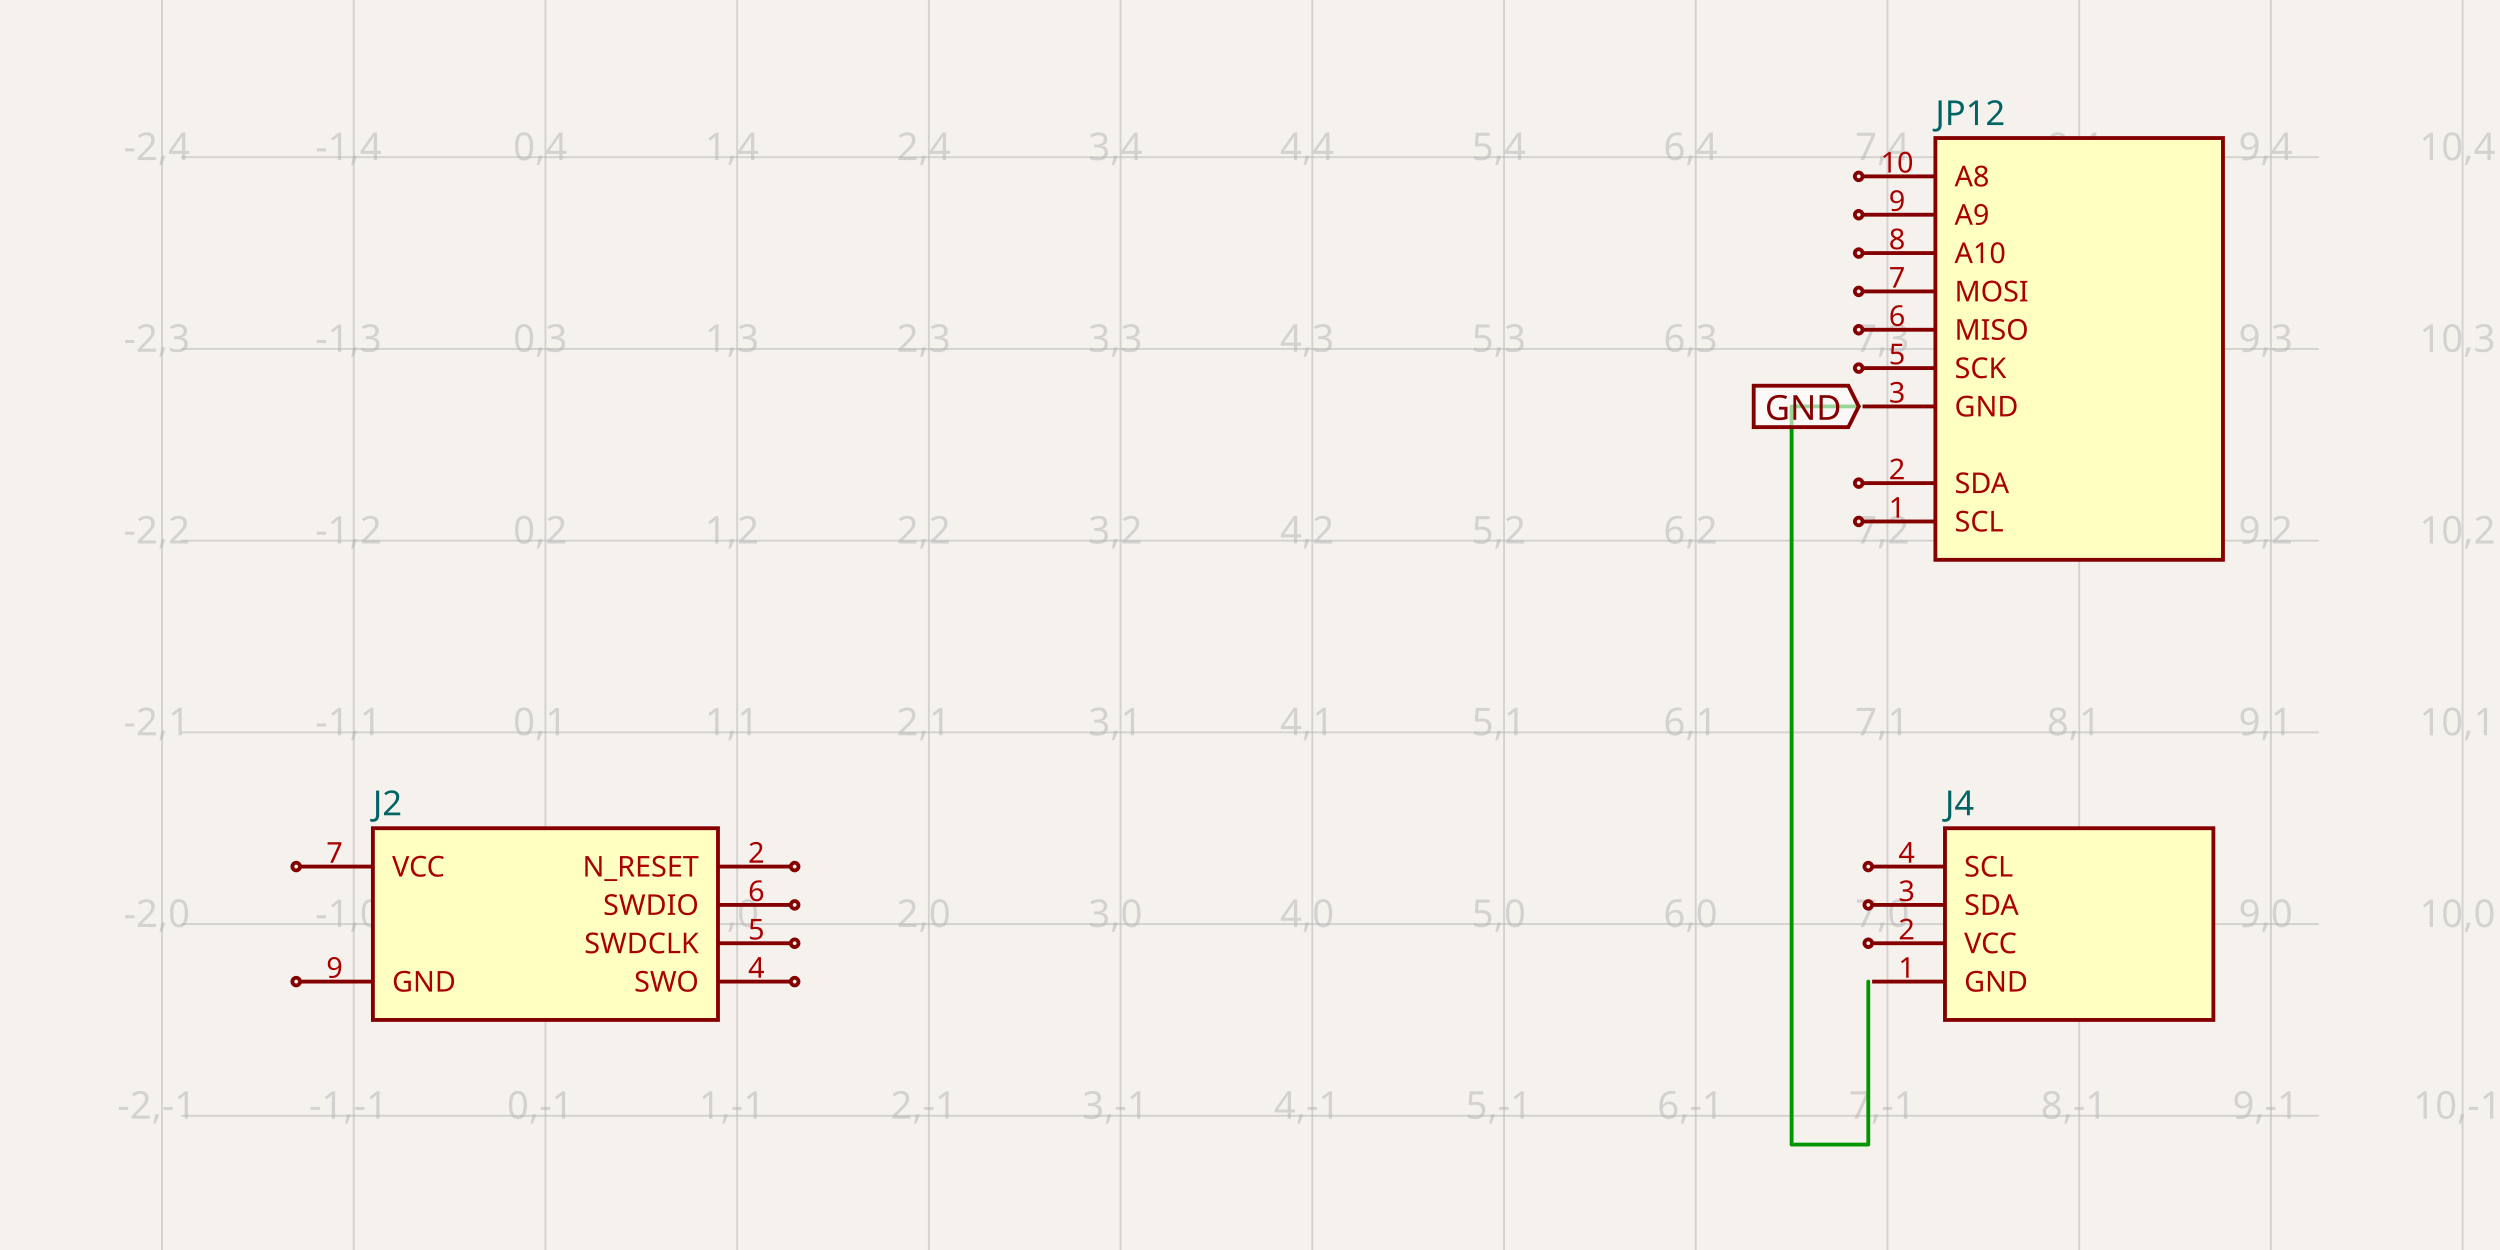
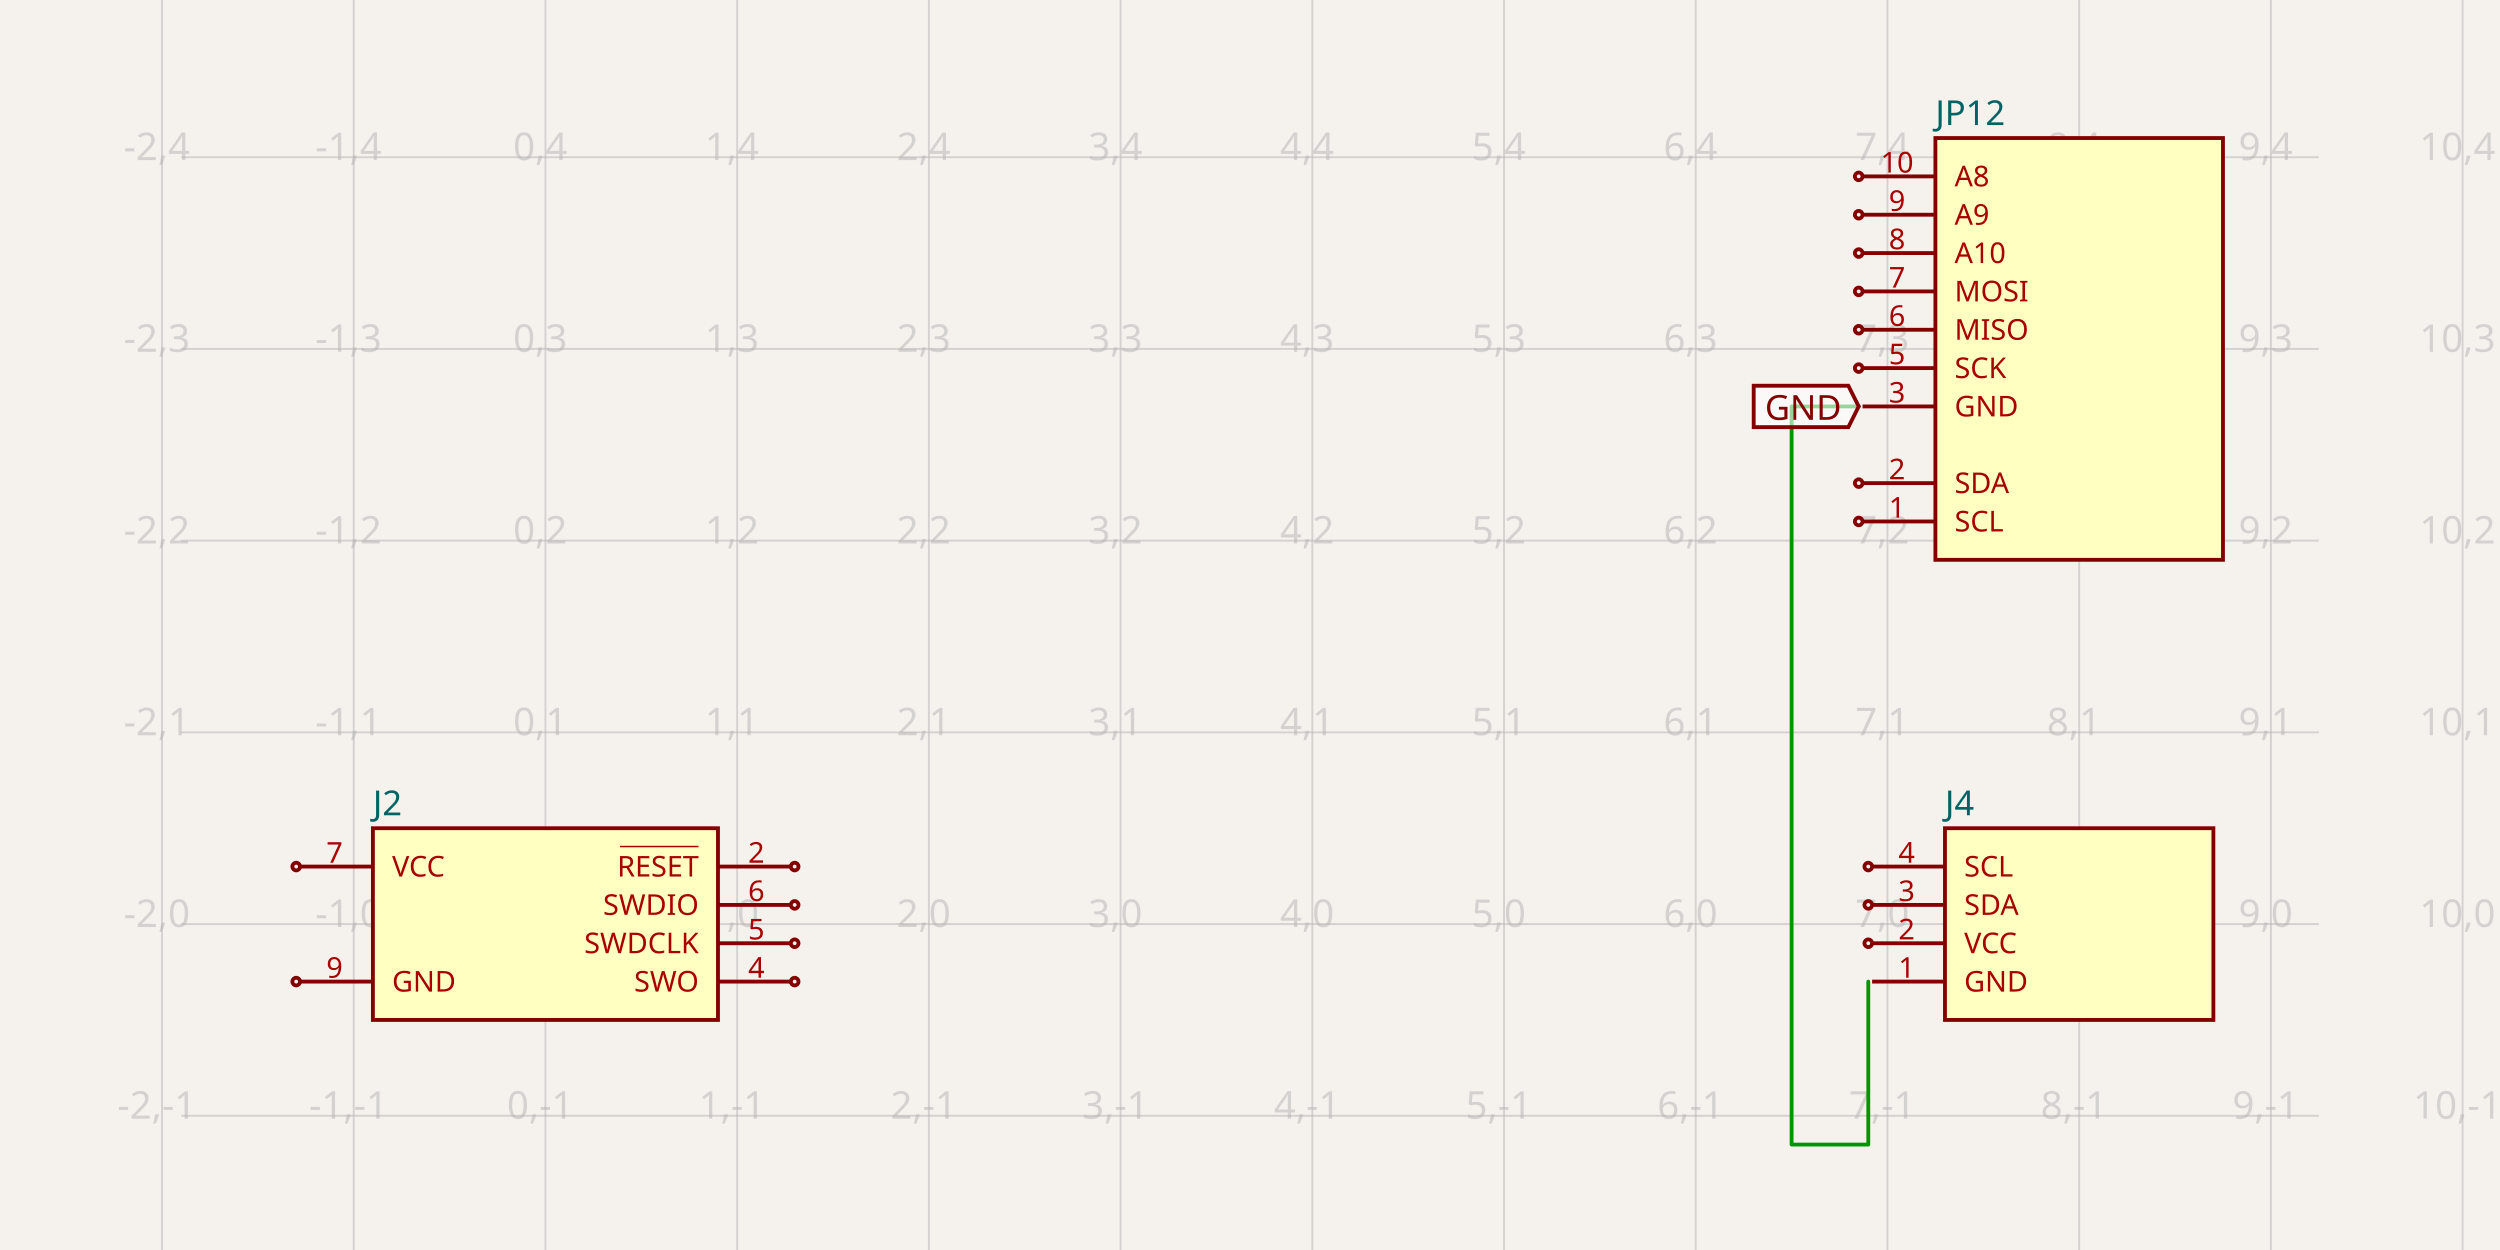
- <svg xmlns="http://www.w3.org/2000/svg" width="1200" height="600" style="background-color: rgb(245, 241, 237)" data-real-to-screen-transform="matrix(92.0245398773,0,0,-92.0245398773,261.8098159509,443.5582822086)" data-software-used-string="@tscircuit/core@0.0.528">
+ <svg xmlns="http://www.w3.org/2000/svg" width="1200" height="600" style="background-color: rgb(245, 241, 237)" data-real-to-screen-transform="matrix(92.0245398773,0,0,-92.0245398773,261.8098159509,443.5582822086)" data-software-used-string="@tscircuit/core@0.0.530">
  <style>
              .boundary { fill: rgb(245, 241, 237); }
              .schematic-boundary { fill: none; stroke: #fff; }
              .component { fill: none; stroke: rgb(132, 0, 0); }
              .chip { fill: rgb(255, 255, 194); stroke: rgb(132, 0, 0); }
              .component-pin { fill: none; stroke: rgb(132, 0, 0); }
              .trace:hover {
                filter: invert(1);
              }
              .trace:hover .trace-crossing-outline {
                opacity: 0;
              }
              .trace:hover .trace-junction {
                filter: invert(1);
              }
              .text { font-family: sans-serif; fill: rgb(0, 150, 0); }
              .pin-number { fill: rgb(169, 0, 0); }
              .port-label { fill: rgb(0, 100, 100); }
              .component-name { fill: rgb(0, 100, 100); }
            </style>
  <rect class="boundary" x="0" y="0" width="1200" height="600" />
  <g class="grid">
    <line x1="77.761" y1="600" x2="77.761" y2="1.4097167877480388e-11" stroke="rgb(181, 181, 181)" stroke-width="0.92" stroke-opacity="0.5" />
    <line x1="169.785" y1="600" x2="169.785" y2="1.4097167877480388e-11" stroke="rgb(181, 181, 181)" stroke-width="0.92" stroke-opacity="0.5" />
    <line x1="261.81" y1="600" x2="261.81" y2="1.4097167877480388e-11" stroke="rgb(181, 181, 181)" stroke-width="0.92" stroke-opacity="0.5" />
    <line x1="353.834" y1="600" x2="353.834" y2="1.4097167877480388e-11" stroke="rgb(181, 181, 181)" stroke-width="0.92" stroke-opacity="0.5" />
    <line x1="445.859" y1="600" x2="445.859" y2="1.4097167877480388e-11" stroke="rgb(181, 181, 181)" stroke-width="0.92" stroke-opacity="0.5" />
    <line x1="537.883" y1="600" x2="537.883" y2="1.4097167877480388e-11" stroke="rgb(181, 181, 181)" stroke-width="0.92" stroke-opacity="0.5" />
    <line x1="629.908" y1="600" x2="629.908" y2="1.4097167877480388e-11" stroke="rgb(181, 181, 181)" stroke-width="0.92" stroke-opacity="0.5" />
    <line x1="721.933" y1="600" x2="721.933" y2="1.4097167877480388e-11" stroke="rgb(181, 181, 181)" stroke-width="0.92" stroke-opacity="0.5" />
    <line x1="813.957" y1="600" x2="813.957" y2="1.4097167877480388e-11" stroke="rgb(181, 181, 181)" stroke-width="0.92" stroke-opacity="0.5" />
    <line x1="905.982" y1="600" x2="905.982" y2="1.4097167877480388e-11" stroke="rgb(181, 181, 181)" stroke-width="0.92" stroke-opacity="0.5" />
    <line x1="998.006" y1="600" x2="998.006" y2="1.4097167877480388e-11" stroke="rgb(181, 181, 181)" stroke-width="0.92" stroke-opacity="0.5" />
    <line x1="1090.031" y1="600" x2="1090.031" y2="1.4097167877480388e-11" stroke="rgb(181, 181, 181)" stroke-width="0.92" stroke-opacity="0.5" />
    <line x1="1182.055" y1="600" x2="1182.055" y2="1.4097167877480388e-11" stroke="rgb(181, 181, 181)" stroke-width="0.92" stroke-opacity="0.5" />
    <line x1="86.963" y1="627.607" x2="1113.037" y2="627.607" stroke="rgb(181, 181, 181)" stroke-width="0.92" stroke-opacity="0.5" />
    <line x1="86.963" y1="535.583" x2="1113.037" y2="535.583" stroke="rgb(181, 181, 181)" stroke-width="0.92" stroke-opacity="0.5" />
    <line x1="86.963" y1="443.558" x2="1113.037" y2="443.558" stroke="rgb(181, 181, 181)" stroke-width="0.92" stroke-opacity="0.5" />
    <line x1="86.963" y1="351.534" x2="1113.037" y2="351.534" stroke="rgb(181, 181, 181)" stroke-width="0.92" stroke-opacity="0.5" />
    <line x1="86.963" y1="259.509" x2="1113.037" y2="259.509" stroke="rgb(181, 181, 181)" stroke-width="0.92" stroke-opacity="0.5" />
    <line x1="86.963" y1="167.485" x2="1113.037" y2="167.485" stroke="rgb(181, 181, 181)" stroke-width="0.92" stroke-opacity="0.5" />
    <line x1="86.963" y1="75.46" x2="1113.037" y2="75.46" stroke="rgb(181, 181, 181)" stroke-width="0.92" stroke-opacity="0.5" />
    <line x1="86.963" y1="-16.564" x2="1113.037" y2="-16.564" stroke="rgb(181, 181, 181)" stroke-width="0.92" stroke-opacity="0.5" />
    <text x="75.261" y="622.607" fill="rgb(181, 181, 181)" font-size="18.405" fill-opacity="0.5" text-anchor="middle" dominant-baseline="middle" font-family="sans-serif">-2,-2</text>
    <text x="75.261" y="530.583" fill="rgb(181, 181, 181)" font-size="18.405" fill-opacity="0.5" text-anchor="middle" dominant-baseline="middle" font-family="sans-serif">-2,-1</text>
    <text x="75.261" y="438.558" fill="rgb(181, 181, 181)" font-size="18.405" fill-opacity="0.5" text-anchor="middle" dominant-baseline="middle" font-family="sans-serif">-2,0</text>
    <text x="75.261" y="346.534" fill="rgb(181, 181, 181)" font-size="18.405" fill-opacity="0.5" text-anchor="middle" dominant-baseline="middle" font-family="sans-serif">-2,1</text>
    <text x="75.261" y="254.509" fill="rgb(181, 181, 181)" font-size="18.405" fill-opacity="0.5" text-anchor="middle" dominant-baseline="middle" font-family="sans-serif">-2,2</text>
    <text x="75.261" y="162.485" fill="rgb(181, 181, 181)" font-size="18.405" fill-opacity="0.5" text-anchor="middle" dominant-baseline="middle" font-family="sans-serif">-2,3</text>
    <text x="75.261" y="70.46" fill="rgb(181, 181, 181)" font-size="18.405" fill-opacity="0.5" text-anchor="middle" dominant-baseline="middle" font-family="sans-serif">-2,4</text>
    <text x="75.261" y="-21.564" fill="rgb(181, 181, 181)" font-size="18.405" fill-opacity="0.5" text-anchor="middle" dominant-baseline="middle" font-family="sans-serif">-2,5</text>
    <text x="167.285" y="622.607" fill="rgb(181, 181, 181)" font-size="18.405" fill-opacity="0.5" text-anchor="middle" dominant-baseline="middle" font-family="sans-serif">-1,-2</text>
    <text x="167.285" y="530.583" fill="rgb(181, 181, 181)" font-size="18.405" fill-opacity="0.5" text-anchor="middle" dominant-baseline="middle" font-family="sans-serif">-1,-1</text>
    <text x="167.285" y="438.558" fill="rgb(181, 181, 181)" font-size="18.405" fill-opacity="0.5" text-anchor="middle" dominant-baseline="middle" font-family="sans-serif">-1,0</text>
    <text x="167.285" y="346.534" fill="rgb(181, 181, 181)" font-size="18.405" fill-opacity="0.5" text-anchor="middle" dominant-baseline="middle" font-family="sans-serif">-1,1</text>
    <text x="167.285" y="254.509" fill="rgb(181, 181, 181)" font-size="18.405" fill-opacity="0.5" text-anchor="middle" dominant-baseline="middle" font-family="sans-serif">-1,2</text>
    <text x="167.285" y="162.485" fill="rgb(181, 181, 181)" font-size="18.405" fill-opacity="0.5" text-anchor="middle" dominant-baseline="middle" font-family="sans-serif">-1,3</text>
    <text x="167.285" y="70.46" fill="rgb(181, 181, 181)" font-size="18.405" fill-opacity="0.5" text-anchor="middle" dominant-baseline="middle" font-family="sans-serif">-1,4</text>
    <text x="167.285" y="-21.564" fill="rgb(181, 181, 181)" font-size="18.405" fill-opacity="0.5" text-anchor="middle" dominant-baseline="middle" font-family="sans-serif">-1,5</text>
    <text x="259.31" y="622.607" fill="rgb(181, 181, 181)" font-size="18.405" fill-opacity="0.5" text-anchor="middle" dominant-baseline="middle" font-family="sans-serif">0,-2</text>
    <text x="259.31" y="530.583" fill="rgb(181, 181, 181)" font-size="18.405" fill-opacity="0.5" text-anchor="middle" dominant-baseline="middle" font-family="sans-serif">0,-1</text>
    <text x="259.31" y="438.558" fill="rgb(181, 181, 181)" font-size="18.405" fill-opacity="0.5" text-anchor="middle" dominant-baseline="middle" font-family="sans-serif">0,0</text>
    <text x="259.31" y="346.534" fill="rgb(181, 181, 181)" font-size="18.405" fill-opacity="0.5" text-anchor="middle" dominant-baseline="middle" font-family="sans-serif">0,1</text>
    <text x="259.31" y="254.509" fill="rgb(181, 181, 181)" font-size="18.405" fill-opacity="0.5" text-anchor="middle" dominant-baseline="middle" font-family="sans-serif">0,2</text>
    <text x="259.31" y="162.485" fill="rgb(181, 181, 181)" font-size="18.405" fill-opacity="0.5" text-anchor="middle" dominant-baseline="middle" font-family="sans-serif">0,3</text>
    <text x="259.31" y="70.46" fill="rgb(181, 181, 181)" font-size="18.405" fill-opacity="0.5" text-anchor="middle" dominant-baseline="middle" font-family="sans-serif">0,4</text>
    <text x="259.31" y="-21.564" fill="rgb(181, 181, 181)" font-size="18.405" fill-opacity="0.5" text-anchor="middle" dominant-baseline="middle" font-family="sans-serif">0,5</text>
    <text x="351.334" y="622.607" fill="rgb(181, 181, 181)" font-size="18.405" fill-opacity="0.5" text-anchor="middle" dominant-baseline="middle" font-family="sans-serif">1,-2</text>
    <text x="351.334" y="530.583" fill="rgb(181, 181, 181)" font-size="18.405" fill-opacity="0.5" text-anchor="middle" dominant-baseline="middle" font-family="sans-serif">1,-1</text>
    <text x="351.334" y="438.558" fill="rgb(181, 181, 181)" font-size="18.405" fill-opacity="0.5" text-anchor="middle" dominant-baseline="middle" font-family="sans-serif">1,0</text>
    <text x="351.334" y="346.534" fill="rgb(181, 181, 181)" font-size="18.405" fill-opacity="0.5" text-anchor="middle" dominant-baseline="middle" font-family="sans-serif">1,1</text>
    <text x="351.334" y="254.509" fill="rgb(181, 181, 181)" font-size="18.405" fill-opacity="0.5" text-anchor="middle" dominant-baseline="middle" font-family="sans-serif">1,2</text>
    <text x="351.334" y="162.485" fill="rgb(181, 181, 181)" font-size="18.405" fill-opacity="0.5" text-anchor="middle" dominant-baseline="middle" font-family="sans-serif">1,3</text>
    <text x="351.334" y="70.46" fill="rgb(181, 181, 181)" font-size="18.405" fill-opacity="0.5" text-anchor="middle" dominant-baseline="middle" font-family="sans-serif">1,4</text>
    <text x="351.334" y="-21.564" fill="rgb(181, 181, 181)" font-size="18.405" fill-opacity="0.5" text-anchor="middle" dominant-baseline="middle" font-family="sans-serif">1,5</text>
    <text x="443.359" y="622.607" fill="rgb(181, 181, 181)" font-size="18.405" fill-opacity="0.5" text-anchor="middle" dominant-baseline="middle" font-family="sans-serif">2,-2</text>
    <text x="443.359" y="530.583" fill="rgb(181, 181, 181)" font-size="18.405" fill-opacity="0.5" text-anchor="middle" dominant-baseline="middle" font-family="sans-serif">2,-1</text>
    <text x="443.359" y="438.558" fill="rgb(181, 181, 181)" font-size="18.405" fill-opacity="0.5" text-anchor="middle" dominant-baseline="middle" font-family="sans-serif">2,0</text>
    <text x="443.359" y="346.534" fill="rgb(181, 181, 181)" font-size="18.405" fill-opacity="0.5" text-anchor="middle" dominant-baseline="middle" font-family="sans-serif">2,1</text>
    <text x="443.359" y="254.509" fill="rgb(181, 181, 181)" font-size="18.405" fill-opacity="0.5" text-anchor="middle" dominant-baseline="middle" font-family="sans-serif">2,2</text>
    <text x="443.359" y="162.485" fill="rgb(181, 181, 181)" font-size="18.405" fill-opacity="0.5" text-anchor="middle" dominant-baseline="middle" font-family="sans-serif">2,3</text>
    <text x="443.359" y="70.46" fill="rgb(181, 181, 181)" font-size="18.405" fill-opacity="0.5" text-anchor="middle" dominant-baseline="middle" font-family="sans-serif">2,4</text>
    <text x="443.359" y="-21.564" fill="rgb(181, 181, 181)" font-size="18.405" fill-opacity="0.5" text-anchor="middle" dominant-baseline="middle" font-family="sans-serif">2,5</text>
    <text x="535.383" y="622.607" fill="rgb(181, 181, 181)" font-size="18.405" fill-opacity="0.5" text-anchor="middle" dominant-baseline="middle" font-family="sans-serif">3,-2</text>
    <text x="535.383" y="530.583" fill="rgb(181, 181, 181)" font-size="18.405" fill-opacity="0.5" text-anchor="middle" dominant-baseline="middle" font-family="sans-serif">3,-1</text>
    <text x="535.383" y="438.558" fill="rgb(181, 181, 181)" font-size="18.405" fill-opacity="0.5" text-anchor="middle" dominant-baseline="middle" font-family="sans-serif">3,0</text>
    <text x="535.383" y="346.534" fill="rgb(181, 181, 181)" font-size="18.405" fill-opacity="0.5" text-anchor="middle" dominant-baseline="middle" font-family="sans-serif">3,1</text>
    <text x="535.383" y="254.509" fill="rgb(181, 181, 181)" font-size="18.405" fill-opacity="0.5" text-anchor="middle" dominant-baseline="middle" font-family="sans-serif">3,2</text>
    <text x="535.383" y="162.485" fill="rgb(181, 181, 181)" font-size="18.405" fill-opacity="0.5" text-anchor="middle" dominant-baseline="middle" font-family="sans-serif">3,3</text>
    <text x="535.383" y="70.46" fill="rgb(181, 181, 181)" font-size="18.405" fill-opacity="0.5" text-anchor="middle" dominant-baseline="middle" font-family="sans-serif">3,4</text>
    <text x="535.383" y="-21.564" fill="rgb(181, 181, 181)" font-size="18.405" fill-opacity="0.5" text-anchor="middle" dominant-baseline="middle" font-family="sans-serif">3,5</text>
    <text x="627.408" y="622.607" fill="rgb(181, 181, 181)" font-size="18.405" fill-opacity="0.5" text-anchor="middle" dominant-baseline="middle" font-family="sans-serif">4,-2</text>
    <text x="627.408" y="530.583" fill="rgb(181, 181, 181)" font-size="18.405" fill-opacity="0.5" text-anchor="middle" dominant-baseline="middle" font-family="sans-serif">4,-1</text>
    <text x="627.408" y="438.558" fill="rgb(181, 181, 181)" font-size="18.405" fill-opacity="0.5" text-anchor="middle" dominant-baseline="middle" font-family="sans-serif">4,0</text>
    <text x="627.408" y="346.534" fill="rgb(181, 181, 181)" font-size="18.405" fill-opacity="0.5" text-anchor="middle" dominant-baseline="middle" font-family="sans-serif">4,1</text>
    <text x="627.408" y="254.509" fill="rgb(181, 181, 181)" font-size="18.405" fill-opacity="0.5" text-anchor="middle" dominant-baseline="middle" font-family="sans-serif">4,2</text>
    <text x="627.408" y="162.485" fill="rgb(181, 181, 181)" font-size="18.405" fill-opacity="0.5" text-anchor="middle" dominant-baseline="middle" font-family="sans-serif">4,3</text>
    <text x="627.408" y="70.46" fill="rgb(181, 181, 181)" font-size="18.405" fill-opacity="0.5" text-anchor="middle" dominant-baseline="middle" font-family="sans-serif">4,4</text>
    <text x="627.408" y="-21.564" fill="rgb(181, 181, 181)" font-size="18.405" fill-opacity="0.5" text-anchor="middle" dominant-baseline="middle" font-family="sans-serif">4,5</text>
    <text x="719.433" y="622.607" fill="rgb(181, 181, 181)" font-size="18.405" fill-opacity="0.5" text-anchor="middle" dominant-baseline="middle" font-family="sans-serif">5,-2</text>
    <text x="719.433" y="530.583" fill="rgb(181, 181, 181)" font-size="18.405" fill-opacity="0.5" text-anchor="middle" dominant-baseline="middle" font-family="sans-serif">5,-1</text>
    <text x="719.433" y="438.558" fill="rgb(181, 181, 181)" font-size="18.405" fill-opacity="0.5" text-anchor="middle" dominant-baseline="middle" font-family="sans-serif">5,0</text>
    <text x="719.433" y="346.534" fill="rgb(181, 181, 181)" font-size="18.405" fill-opacity="0.5" text-anchor="middle" dominant-baseline="middle" font-family="sans-serif">5,1</text>
    <text x="719.433" y="254.509" fill="rgb(181, 181, 181)" font-size="18.405" fill-opacity="0.5" text-anchor="middle" dominant-baseline="middle" font-family="sans-serif">5,2</text>
    <text x="719.433" y="162.485" fill="rgb(181, 181, 181)" font-size="18.405" fill-opacity="0.5" text-anchor="middle" dominant-baseline="middle" font-family="sans-serif">5,3</text>
    <text x="719.433" y="70.46" fill="rgb(181, 181, 181)" font-size="18.405" fill-opacity="0.5" text-anchor="middle" dominant-baseline="middle" font-family="sans-serif">5,4</text>
    <text x="719.433" y="-21.564" fill="rgb(181, 181, 181)" font-size="18.405" fill-opacity="0.5" text-anchor="middle" dominant-baseline="middle" font-family="sans-serif">5,5</text>
    <text x="811.457" y="622.607" fill="rgb(181, 181, 181)" font-size="18.405" fill-opacity="0.5" text-anchor="middle" dominant-baseline="middle" font-family="sans-serif">6,-2</text>
    <text x="811.457" y="530.583" fill="rgb(181, 181, 181)" font-size="18.405" fill-opacity="0.5" text-anchor="middle" dominant-baseline="middle" font-family="sans-serif">6,-1</text>
    <text x="811.457" y="438.558" fill="rgb(181, 181, 181)" font-size="18.405" fill-opacity="0.5" text-anchor="middle" dominant-baseline="middle" font-family="sans-serif">6,0</text>
    <text x="811.457" y="346.534" fill="rgb(181, 181, 181)" font-size="18.405" fill-opacity="0.5" text-anchor="middle" dominant-baseline="middle" font-family="sans-serif">6,1</text>
    <text x="811.457" y="254.509" fill="rgb(181, 181, 181)" font-size="18.405" fill-opacity="0.5" text-anchor="middle" dominant-baseline="middle" font-family="sans-serif">6,2</text>
    <text x="811.457" y="162.485" fill="rgb(181, 181, 181)" font-size="18.405" fill-opacity="0.5" text-anchor="middle" dominant-baseline="middle" font-family="sans-serif">6,3</text>
    <text x="811.457" y="70.46" fill="rgb(181, 181, 181)" font-size="18.405" fill-opacity="0.5" text-anchor="middle" dominant-baseline="middle" font-family="sans-serif">6,4</text>
    <text x="811.457" y="-21.564" fill="rgb(181, 181, 181)" font-size="18.405" fill-opacity="0.5" text-anchor="middle" dominant-baseline="middle" font-family="sans-serif">6,5</text>
    <text x="903.482" y="622.607" fill="rgb(181, 181, 181)" font-size="18.405" fill-opacity="0.5" text-anchor="middle" dominant-baseline="middle" font-family="sans-serif">7,-2</text>
    <text x="903.482" y="530.583" fill="rgb(181, 181, 181)" font-size="18.405" fill-opacity="0.5" text-anchor="middle" dominant-baseline="middle" font-family="sans-serif">7,-1</text>
    <text x="903.482" y="438.558" fill="rgb(181, 181, 181)" font-size="18.405" fill-opacity="0.5" text-anchor="middle" dominant-baseline="middle" font-family="sans-serif">7,0</text>
    <text x="903.482" y="346.534" fill="rgb(181, 181, 181)" font-size="18.405" fill-opacity="0.5" text-anchor="middle" dominant-baseline="middle" font-family="sans-serif">7,1</text>
    <text x="903.482" y="254.509" fill="rgb(181, 181, 181)" font-size="18.405" fill-opacity="0.5" text-anchor="middle" dominant-baseline="middle" font-family="sans-serif">7,2</text>
    <text x="903.482" y="162.485" fill="rgb(181, 181, 181)" font-size="18.405" fill-opacity="0.5" text-anchor="middle" dominant-baseline="middle" font-family="sans-serif">7,3</text>
    <text x="903.482" y="70.46" fill="rgb(181, 181, 181)" font-size="18.405" fill-opacity="0.5" text-anchor="middle" dominant-baseline="middle" font-family="sans-serif">7,4</text>
    <text x="903.482" y="-21.564" fill="rgb(181, 181, 181)" font-size="18.405" fill-opacity="0.5" text-anchor="middle" dominant-baseline="middle" font-family="sans-serif">7,5</text>
    <text x="995.506" y="622.607" fill="rgb(181, 181, 181)" font-size="18.405" fill-opacity="0.5" text-anchor="middle" dominant-baseline="middle" font-family="sans-serif">8,-2</text>
    <text x="995.506" y="530.583" fill="rgb(181, 181, 181)" font-size="18.405" fill-opacity="0.5" text-anchor="middle" dominant-baseline="middle" font-family="sans-serif">8,-1</text>
    <text x="995.506" y="438.558" fill="rgb(181, 181, 181)" font-size="18.405" fill-opacity="0.5" text-anchor="middle" dominant-baseline="middle" font-family="sans-serif">8,0</text>
    <text x="995.506" y="346.534" fill="rgb(181, 181, 181)" font-size="18.405" fill-opacity="0.5" text-anchor="middle" dominant-baseline="middle" font-family="sans-serif">8,1</text>
    <text x="995.506" y="254.509" fill="rgb(181, 181, 181)" font-size="18.405" fill-opacity="0.5" text-anchor="middle" dominant-baseline="middle" font-family="sans-serif">8,2</text>
    <text x="995.506" y="162.485" fill="rgb(181, 181, 181)" font-size="18.405" fill-opacity="0.5" text-anchor="middle" dominant-baseline="middle" font-family="sans-serif">8,3</text>
    <text x="995.506" y="70.46" fill="rgb(181, 181, 181)" font-size="18.405" fill-opacity="0.5" text-anchor="middle" dominant-baseline="middle" font-family="sans-serif">8,4</text>
    <text x="995.506" y="-21.564" fill="rgb(181, 181, 181)" font-size="18.405" fill-opacity="0.5" text-anchor="middle" dominant-baseline="middle" font-family="sans-serif">8,5</text>
    <text x="1087.531" y="622.607" fill="rgb(181, 181, 181)" font-size="18.405" fill-opacity="0.5" text-anchor="middle" dominant-baseline="middle" font-family="sans-serif">9,-2</text>
    <text x="1087.531" y="530.583" fill="rgb(181, 181, 181)" font-size="18.405" fill-opacity="0.5" text-anchor="middle" dominant-baseline="middle" font-family="sans-serif">9,-1</text>
    <text x="1087.531" y="438.558" fill="rgb(181, 181, 181)" font-size="18.405" fill-opacity="0.5" text-anchor="middle" dominant-baseline="middle" font-family="sans-serif">9,0</text>
    <text x="1087.531" y="346.534" fill="rgb(181, 181, 181)" font-size="18.405" fill-opacity="0.5" text-anchor="middle" dominant-baseline="middle" font-family="sans-serif">9,1</text>
    <text x="1087.531" y="254.509" fill="rgb(181, 181, 181)" font-size="18.405" fill-opacity="0.5" text-anchor="middle" dominant-baseline="middle" font-family="sans-serif">9,2</text>
    <text x="1087.531" y="162.485" fill="rgb(181, 181, 181)" font-size="18.405" fill-opacity="0.5" text-anchor="middle" dominant-baseline="middle" font-family="sans-serif">9,3</text>
    <text x="1087.531" y="70.46" fill="rgb(181, 181, 181)" font-size="18.405" fill-opacity="0.5" text-anchor="middle" dominant-baseline="middle" font-family="sans-serif">9,4</text>
    <text x="1087.531" y="-21.564" fill="rgb(181, 181, 181)" font-size="18.405" fill-opacity="0.5" text-anchor="middle" dominant-baseline="middle" font-family="sans-serif">9,5</text>
    <text x="1179.555" y="622.607" fill="rgb(181, 181, 181)" font-size="18.405" fill-opacity="0.5" text-anchor="middle" dominant-baseline="middle" font-family="sans-serif">10,-2</text>
    <text x="1179.555" y="530.583" fill="rgb(181, 181, 181)" font-size="18.405" fill-opacity="0.5" text-anchor="middle" dominant-baseline="middle" font-family="sans-serif">10,-1</text>
    <text x="1179.555" y="438.558" fill="rgb(181, 181, 181)" font-size="18.405" fill-opacity="0.5" text-anchor="middle" dominant-baseline="middle" font-family="sans-serif">10,0</text>
    <text x="1179.555" y="346.534" fill="rgb(181, 181, 181)" font-size="18.405" fill-opacity="0.5" text-anchor="middle" dominant-baseline="middle" font-family="sans-serif">10,1</text>
    <text x="1179.555" y="254.509" fill="rgb(181, 181, 181)" font-size="18.405" fill-opacity="0.5" text-anchor="middle" dominant-baseline="middle" font-family="sans-serif">10,2</text>
    <text x="1179.555" y="162.485" fill="rgb(181, 181, 181)" font-size="18.405" fill-opacity="0.5" text-anchor="middle" dominant-baseline="middle" font-family="sans-serif">10,3</text>
    <text x="1179.555" y="70.46" fill="rgb(181, 181, 181)" font-size="18.405" fill-opacity="0.5" text-anchor="middle" dominant-baseline="middle" font-family="sans-serif">10,4</text>
    <text x="1179.555" y="-21.564" fill="rgb(181, 181, 181)" font-size="18.405" fill-opacity="0.5" text-anchor="middle" dominant-baseline="middle" font-family="sans-serif">10,5</text>
  </g>
  <g data-circuit-json-type="schematic_component" data-schematic-component-id="schematic_component_0">
    <rect class="component chip" x="178.988" y="397.546" width="165.644" height="92.025" stroke-width="1.84px" fill="rgb(255, 255, 194)" stroke="rgb(132, 0, 0)" />
    <rect class="component-overlay" x="178.988" y="397.546" width="165.644" height="92.025" fill="transparent" />
    <text x="178.988" y="501.534" fill="#006464" text-anchor="start" dominant-baseline="middle" font-family="sans-serif" font-size="16.564px" transform="rotate(0, 178.9877, 501.5337)" />
    <text x="178.988" y="385.583" fill="#006464" text-anchor="start" dominant-baseline="middle" font-family="sans-serif" font-size="16.564px" transform="rotate(0, 178.9877, 385.5828)">J2</text>
    <line class="component-pin" x1="144.018" y1="471.166" x2="178.988" y2="471.166" stroke-width="1.84px" />
    <circle class="component-pin" cx="142.178" cy="471.166" r="1.84" stroke-width="1.84px" />
    <text class="pin-number" x="160.583" y="469.325" style="font-family: sans-serif;" fill="rgb(169, 0, 0)" text-anchor="middle" dominant-baseline="auto" font-size="13.804px" transform="">9</text>
    <text class="pin-number" x="188.19" y="471.166" style="font-family: sans-serif;" fill="rgb(169, 0, 0)" text-anchor="start" dominant-baseline="middle" font-size="13.804px" transform="">GND</text>
    <line class="component-pin" x1="144.018" y1="415.951" x2="178.988" y2="415.951" stroke-width="1.84px" />
    <circle class="component-pin" cx="142.178" cy="415.951" r="1.84" stroke-width="1.84px" />
    <text class="pin-number" x="160.583" y="414.11" style="font-family: sans-serif;" fill="rgb(169, 0, 0)" text-anchor="middle" dominant-baseline="auto" font-size="13.804px" transform="">7</text>
    <text class="pin-number" x="188.19" y="415.951" style="font-family: sans-serif;" fill="rgb(169, 0, 0)" text-anchor="start" dominant-baseline="middle" font-size="13.804px" transform="">VCC</text>
    <line class="component-pin" x1="379.601" y1="415.951" x2="344.632" y2="415.951" stroke-width="1.84px" />
    <circle class="component-pin" cx="381.442" cy="415.951" r="1.84" stroke-width="1.84px" />
    <text class="pin-number" x="363.037" y="414.11" style="font-family: sans-serif;" fill="rgb(169, 0, 0)" text-anchor="middle" dominant-baseline="auto" font-size="13.804px" transform="">2</text>
-     <text class="pin-number" x="335.429" y="415.951" style="font-family: sans-serif;" fill="rgb(169, 0, 0)" text-anchor="end" dominant-baseline="middle" font-size="13.804px" transform="">N_RESET</text>
+     <text class="pin-number" x="335.429" y="415.951" style="font-family: sans-serif; text-decoration: overline;" fill="rgb(169, 0, 0)" text-anchor="end" dominant-baseline="middle" font-size="13.804px" transform="">RESET</text>
    <line class="component-pin" x1="379.601" y1="471.166" x2="344.632" y2="471.166" stroke-width="1.84px" />
    <circle class="component-pin" cx="381.442" cy="471.166" r="1.84" stroke-width="1.84px" />
    <text class="pin-number" x="363.037" y="469.325" style="font-family: sans-serif;" fill="rgb(169, 0, 0)" text-anchor="middle" dominant-baseline="auto" font-size="13.804px" transform="">4</text>
    <text class="pin-number" x="335.429" y="471.166" style="font-family: sans-serif;" fill="rgb(169, 0, 0)" text-anchor="end" dominant-baseline="middle" font-size="13.804px" transform="">SWO</text>
    <line class="component-pin" x1="379.601" y1="452.761" x2="344.632" y2="452.761" stroke-width="1.84px" />
    <circle class="component-pin" cx="381.442" cy="452.761" r="1.84" stroke-width="1.84px" />
    <text class="pin-number" x="363.037" y="450.92" style="font-family: sans-serif;" fill="rgb(169, 0, 0)" text-anchor="middle" dominant-baseline="auto" font-size="13.804px" transform="">5</text>
    <text class="pin-number" x="335.429" y="452.761" style="font-family: sans-serif;" fill="rgb(169, 0, 0)" text-anchor="end" dominant-baseline="middle" font-size="13.804px" transform="">SWDCLK</text>
    <line class="component-pin" x1="379.601" y1="434.356" x2="344.632" y2="434.356" stroke-width="1.84px" />
    <circle class="component-pin" cx="381.442" cy="434.356" r="1.84" stroke-width="1.84px" />
    <text class="pin-number" x="363.037" y="432.515" style="font-family: sans-serif;" fill="rgb(169, 0, 0)" text-anchor="middle" dominant-baseline="auto" font-size="13.804px" transform="">6</text>
    <text class="pin-number" x="335.429" y="434.356" style="font-family: sans-serif;" fill="rgb(169, 0, 0)" text-anchor="end" dominant-baseline="middle" font-size="13.804px" transform="">SWDIO</text>
  </g>
  <g data-circuit-json-type="schematic_component" data-schematic-component-id="schematic_component_1">
    <rect class="component chip" x="933.589" y="397.546" width="128.834" height="92.025" stroke-width="1.84px" fill="rgb(255, 255, 194)" stroke="rgb(132, 0, 0)" />
    <rect class="component-overlay" x="933.589" y="397.546" width="128.834" height="92.025" fill="transparent" />
    <text x="933.589" y="501.534" fill="#006464" text-anchor="start" dominant-baseline="middle" font-family="sans-serif" font-size="16.564px" transform="rotate(0, 933.589, 501.5337)" />
    <text x="933.589" y="385.583" fill="#006464" text-anchor="start" dominant-baseline="middle" font-family="sans-serif" font-size="16.564px" transform="rotate(0, 933.589, 385.5828)">J4</text>
    <line class="component-pin" x1="898.62" y1="471.166" x2="933.589" y2="471.166" stroke-width="1.84px" />
    <text class="pin-number" x="915.184" y="469.325" style="font-family: sans-serif;" fill="rgb(169, 0, 0)" text-anchor="middle" dominant-baseline="auto" font-size="13.804px" transform="">1</text>
    <text class="pin-number" x="942.791" y="471.166" style="font-family: sans-serif;" fill="rgb(169, 0, 0)" text-anchor="start" dominant-baseline="middle" font-size="13.804px" transform="">GND</text>
    <line class="component-pin" x1="898.62" y1="452.761" x2="933.589" y2="452.761" stroke-width="1.84px" />
    <circle class="component-pin" cx="896.779" cy="452.761" r="1.84" stroke-width="1.84px" />
    <text class="pin-number" x="915.184" y="450.92" style="font-family: sans-serif;" fill="rgb(169, 0, 0)" text-anchor="middle" dominant-baseline="auto" font-size="13.804px" transform="">2</text>
    <text class="pin-number" x="942.791" y="452.761" style="font-family: sans-serif;" fill="rgb(169, 0, 0)" text-anchor="start" dominant-baseline="middle" font-size="13.804px" transform="">VCC</text>
    <line class="component-pin" x1="898.62" y1="434.356" x2="933.589" y2="434.356" stroke-width="1.84px" />
    <circle class="component-pin" cx="896.779" cy="434.356" r="1.84" stroke-width="1.84px" />
    <text class="pin-number" x="915.184" y="432.515" style="font-family: sans-serif;" fill="rgb(169, 0, 0)" text-anchor="middle" dominant-baseline="auto" font-size="13.804px" transform="">3</text>
    <text class="pin-number" x="942.791" y="434.356" style="font-family: sans-serif;" fill="rgb(169, 0, 0)" text-anchor="start" dominant-baseline="middle" font-size="13.804px" transform="">SDA</text>
    <line class="component-pin" x1="898.62" y1="415.951" x2="933.589" y2="415.951" stroke-width="1.84px" />
    <circle class="component-pin" cx="896.779" cy="415.951" r="1.84" stroke-width="1.84px" />
    <text class="pin-number" x="915.184" y="414.11" style="font-family: sans-serif;" fill="rgb(169, 0, 0)" text-anchor="middle" dominant-baseline="auto" font-size="13.804px" transform="">4</text>
    <text class="pin-number" x="942.791" y="415.951" style="font-family: sans-serif;" fill="rgb(169, 0, 0)" text-anchor="start" dominant-baseline="middle" font-size="13.804px" transform="">SCL</text>
  </g>
  <g data-circuit-json-type="schematic_component" data-schematic-component-id="schematic_component_2">
    <rect class="component chip" x="928.988" y="66.258" width="138.037" height="202.454" stroke-width="1.84px" fill="rgb(255, 255, 194)" stroke="rgb(132, 0, 0)" />
    <rect class="component-overlay" x="928.988" y="66.258" width="138.037" height="202.454" fill="transparent" />
    <text x="928.988" y="280.675" fill="#006464" text-anchor="start" dominant-baseline="middle" font-family="sans-serif" font-size="16.564px" transform="rotate(0, 928.9877, 280.6748)" />
    <text x="928.988" y="54.294" fill="#006464" text-anchor="start" dominant-baseline="middle" font-family="sans-serif" font-size="16.564px" transform="rotate(0, 928.9877, 54.29448)">JP12</text>
    <line class="component-pin" x1="894.018" y1="250.307" x2="928.988" y2="250.307" stroke-width="1.84px" />
    <circle class="component-pin" cx="892.178" cy="250.307" r="1.84" stroke-width="1.84px" />
    <text class="pin-number" x="910.583" y="248.466" style="font-family: sans-serif;" fill="rgb(169, 0, 0)" text-anchor="middle" dominant-baseline="auto" font-size="13.804px" transform="">1</text>
    <text class="pin-number" x="938.19" y="250.307" style="font-family: sans-serif;" fill="rgb(169, 0, 0)" text-anchor="start" dominant-baseline="middle" font-size="13.804px" transform="">SCL</text>
    <line class="component-pin" x1="894.018" y1="231.902" x2="928.988" y2="231.902" stroke-width="1.84px" />
    <circle class="component-pin" cx="892.178" cy="231.902" r="1.84" stroke-width="1.84px" />
    <text class="pin-number" x="910.583" y="230.061" style="font-family: sans-serif;" fill="rgb(169, 0, 0)" text-anchor="middle" dominant-baseline="auto" font-size="13.804px" transform="">2</text>
    <text class="pin-number" x="938.19" y="231.902" style="font-family: sans-serif;" fill="rgb(169, 0, 0)" text-anchor="start" dominant-baseline="middle" font-size="13.804px" transform="">SDA</text>
    <line class="component-pin" x1="894.018" y1="195.092" x2="928.988" y2="195.092" stroke-width="1.84px" />
    <text class="pin-number" x="910.583" y="193.252" style="font-family: sans-serif;" fill="rgb(169, 0, 0)" text-anchor="middle" dominant-baseline="auto" font-size="13.804px" transform="">3</text>
    <text class="pin-number" x="938.19" y="195.092" style="font-family: sans-serif;" fill="rgb(169, 0, 0)" text-anchor="start" dominant-baseline="middle" font-size="13.804px" transform="">GND</text>
    <line class="component-pin" x1="894.018" y1="176.687" x2="928.988" y2="176.687" stroke-width="1.84px" />
    <circle class="component-pin" cx="892.178" cy="176.687" r="1.84" stroke-width="1.84px" />
    <text class="pin-number" x="910.583" y="174.847" style="font-family: sans-serif;" fill="rgb(169, 0, 0)" text-anchor="middle" dominant-baseline="auto" font-size="13.804px" transform="">5</text>
    <text class="pin-number" x="938.19" y="176.687" style="font-family: sans-serif;" fill="rgb(169, 0, 0)" text-anchor="start" dominant-baseline="middle" font-size="13.804px" transform="">SCK</text>
    <line class="component-pin" x1="894.018" y1="158.282" x2="928.988" y2="158.282" stroke-width="1.84px" />
    <circle class="component-pin" cx="892.178" cy="158.282" r="1.84" stroke-width="1.84px" />
    <text class="pin-number" x="910.583" y="156.442" style="font-family: sans-serif;" fill="rgb(169, 0, 0)" text-anchor="middle" dominant-baseline="auto" font-size="13.804px" transform="">6</text>
    <text class="pin-number" x="938.19" y="158.282" style="font-family: sans-serif;" fill="rgb(169, 0, 0)" text-anchor="start" dominant-baseline="middle" font-size="13.804px" transform="">MISO</text>
    <line class="component-pin" x1="894.018" y1="139.877" x2="928.988" y2="139.877" stroke-width="1.84px" />
    <circle class="component-pin" cx="892.178" cy="139.877" r="1.84" stroke-width="1.84px" />
    <text class="pin-number" x="910.583" y="138.037" style="font-family: sans-serif;" fill="rgb(169, 0, 0)" text-anchor="middle" dominant-baseline="auto" font-size="13.804px" transform="">7</text>
    <text class="pin-number" x="938.19" y="139.877" style="font-family: sans-serif;" fill="rgb(169, 0, 0)" text-anchor="start" dominant-baseline="middle" font-size="13.804px" transform="">MOSI</text>
    <line class="component-pin" x1="894.018" y1="121.472" x2="928.988" y2="121.472" stroke-width="1.84px" />
    <circle class="component-pin" cx="892.178" cy="121.472" r="1.84" stroke-width="1.84px" />
    <text class="pin-number" x="910.583" y="119.632" style="font-family: sans-serif;" fill="rgb(169, 0, 0)" text-anchor="middle" dominant-baseline="auto" font-size="13.804px" transform="">8</text>
    <text class="pin-number" x="938.19" y="121.472" style="font-family: sans-serif;" fill="rgb(169, 0, 0)" text-anchor="start" dominant-baseline="middle" font-size="13.804px" transform="">A10</text>
    <line class="component-pin" x1="894.018" y1="103.067" x2="928.988" y2="103.067" stroke-width="1.84px" />
    <circle class="component-pin" cx="892.178" cy="103.067" r="1.84" stroke-width="1.84px" />
    <text class="pin-number" x="910.583" y="101.227" style="font-family: sans-serif;" fill="rgb(169, 0, 0)" text-anchor="middle" dominant-baseline="auto" font-size="13.804px" transform="">9</text>
    <text class="pin-number" x="938.19" y="103.067" style="font-family: sans-serif;" fill="rgb(169, 0, 0)" text-anchor="start" dominant-baseline="middle" font-size="13.804px" transform="">A9</text>
    <line class="component-pin" x1="894.018" y1="84.663" x2="928.988" y2="84.663" stroke-width="1.84px" />
    <circle class="component-pin" cx="892.178" cy="84.663" r="1.84" stroke-width="1.84px" />
    <text class="pin-number" x="910.583" y="82.822" style="font-family: sans-serif;" fill="rgb(169, 0, 0)" text-anchor="middle" dominant-baseline="auto" font-size="13.804px" transform="">10</text>
    <text class="pin-number" x="938.19" y="84.663" style="font-family: sans-serif;" fill="rgb(169, 0, 0)" text-anchor="start" dominant-baseline="middle" font-size="13.804px" transform="">A8</text>
  </g>
  <g class="trace" data-circuit-json-type="schematic_trace" data-schematic-trace-id="schematic_trace_0">
    <path d="M 896.779 471.166 L 896.779 549.387 L 859.969 549.387 L 859.969 195.092 L 892.178 195.092" class="trace-invisible-hover-outline" stroke="rgb(0, 150, 0)" fill="none" stroke-width="14.724px" stroke-linecap="round" opacity="0" stroke-linejoin="round" />
    <path d="M 896.779 471.166 L 896.779 549.387 L 859.969 549.387 L 859.969 195.092 L 892.178 195.092" stroke="rgb(0, 150, 0)" fill="none" stroke-width="1.84px" stroke-linecap="round" stroke-linejoin="round" />
  </g>
  <path class="net-label" d="     M 892.178,195.092     L 887.209,205.031     L 841.773,205.031     L 841.773,185.153     L 887.209,185.153     Z   " fill="rgba(255, 255, 255, 0.6)" stroke="rgb(132, 0, 0)" stroke-width="1.84px" />
  <text class="net-label-text" x="883.896" y="195.092" fill="rgb(132, 0, 0)" text-anchor="end" dominant-baseline="central" font-family="sans-serif" font-variant-numeric="tabular-nums" font-size="16.564px" transform="">GND</text>
</svg>
